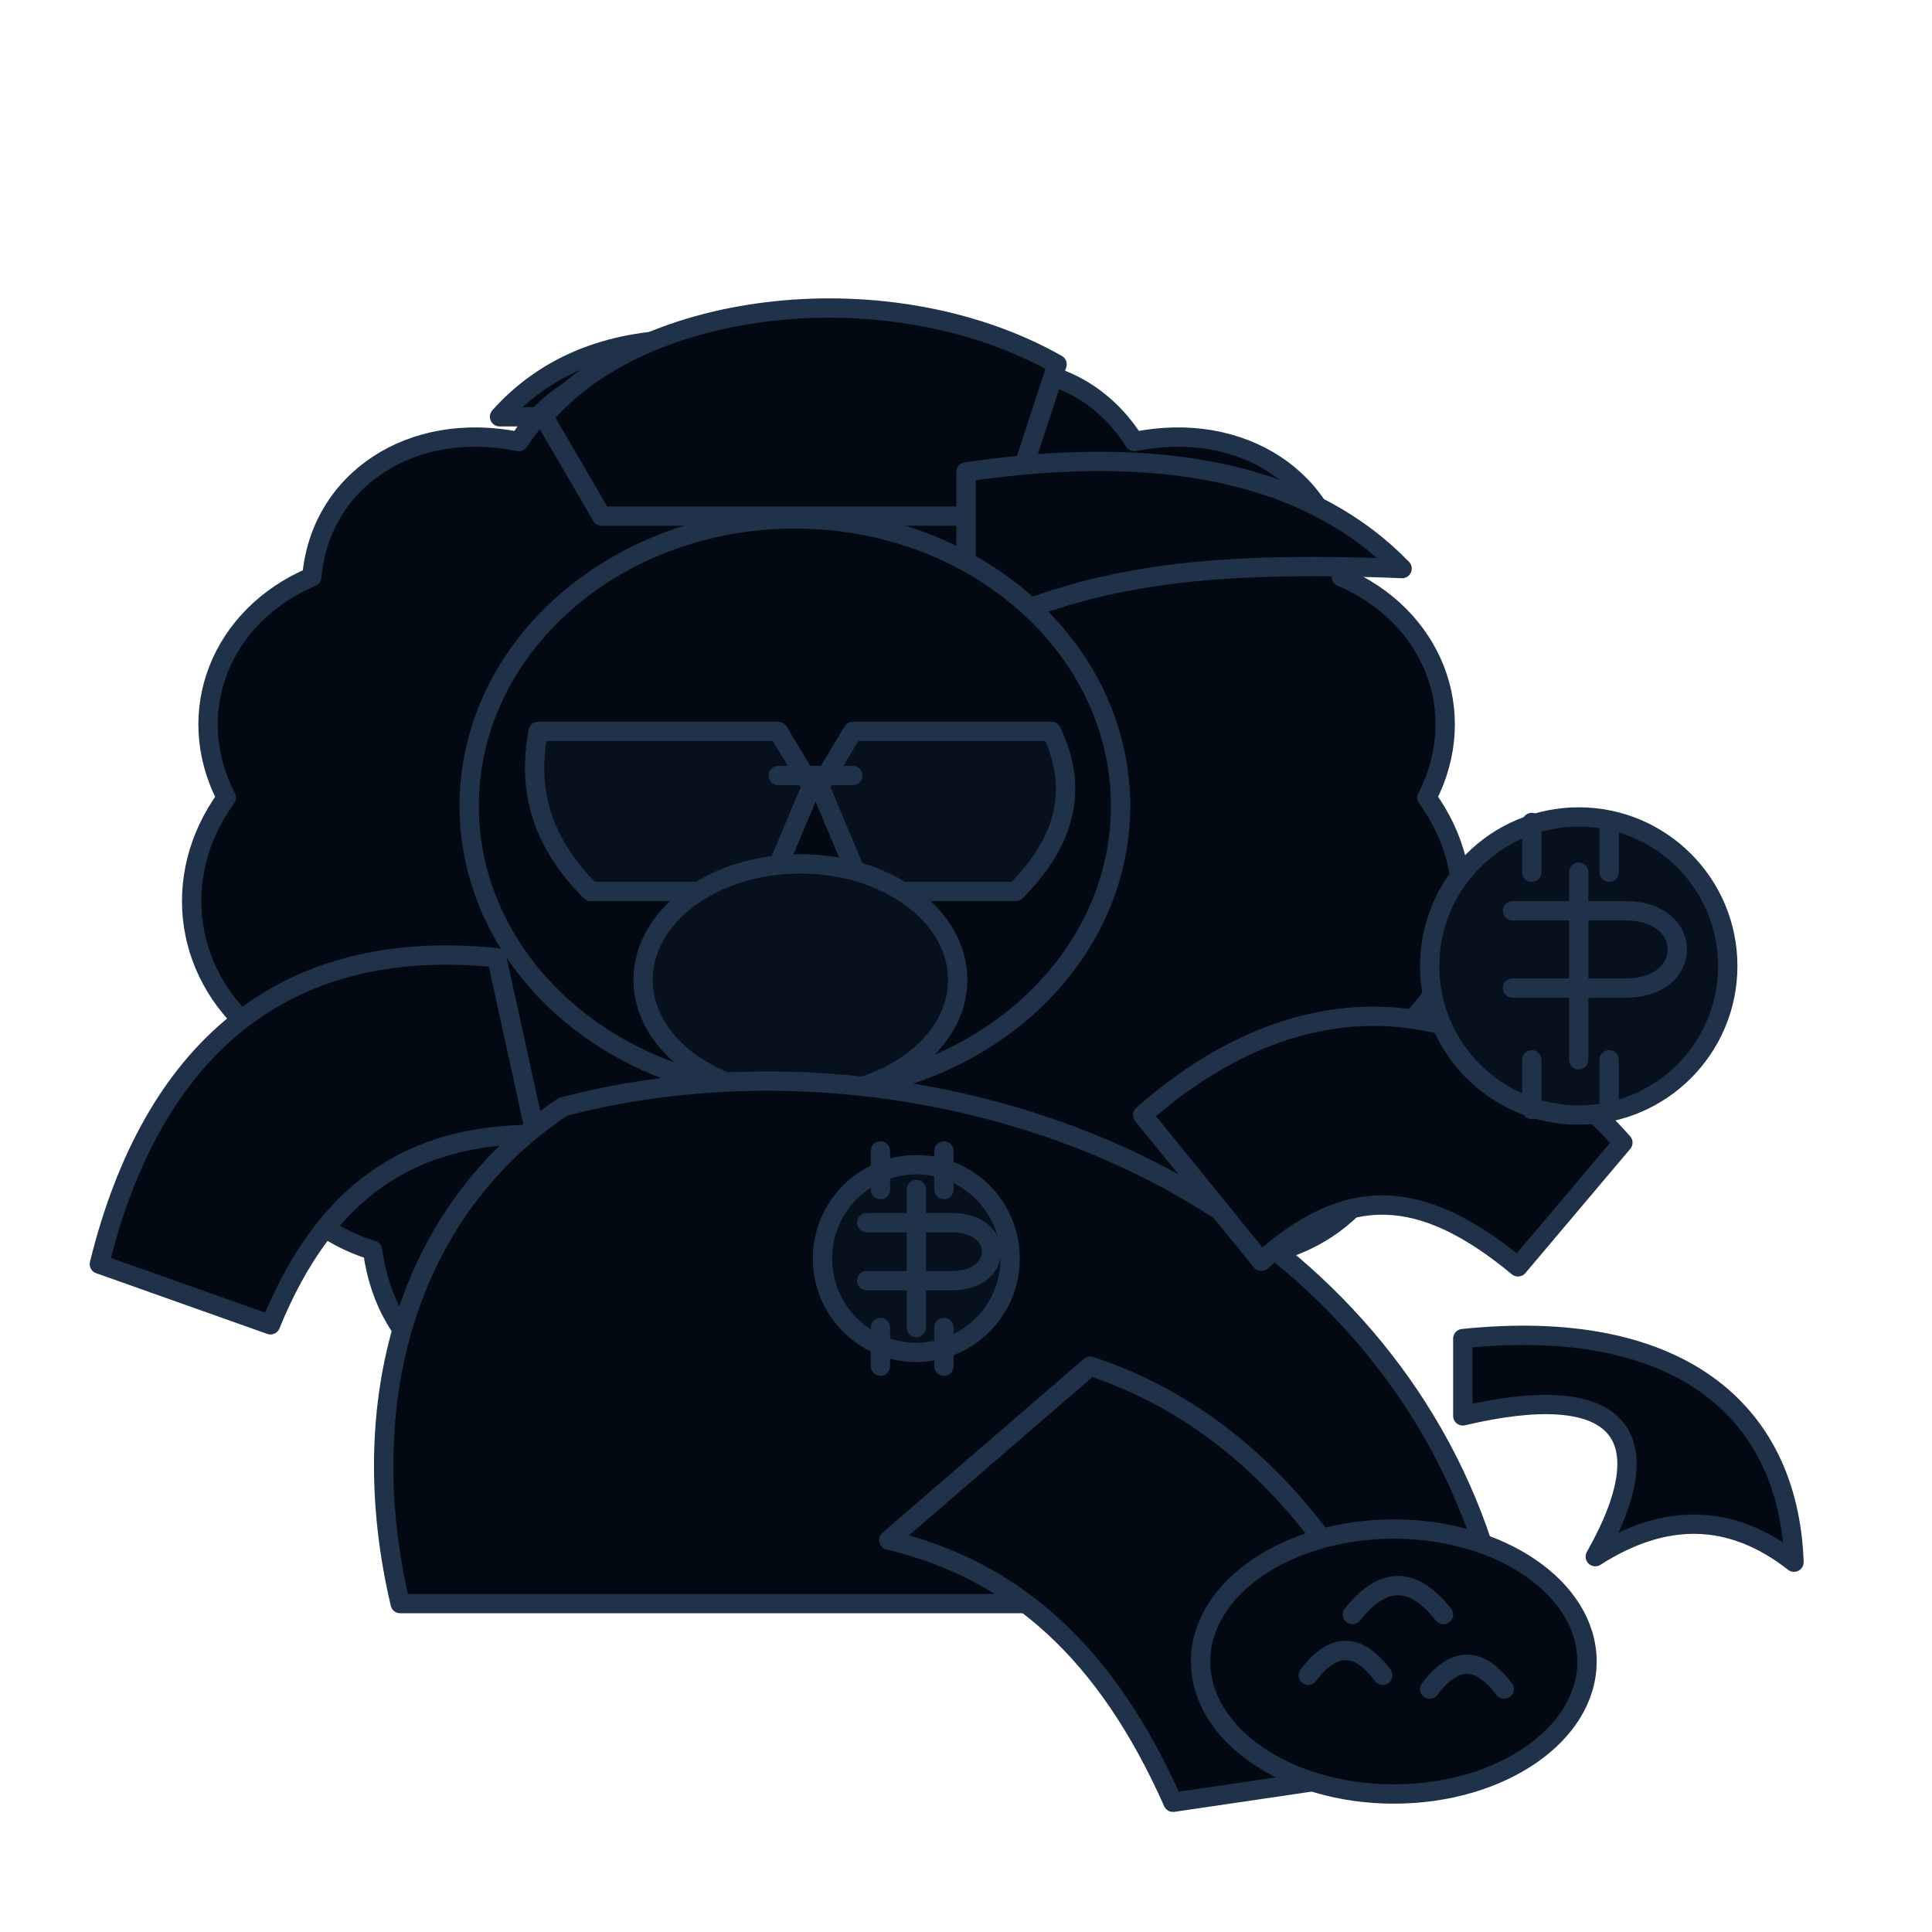
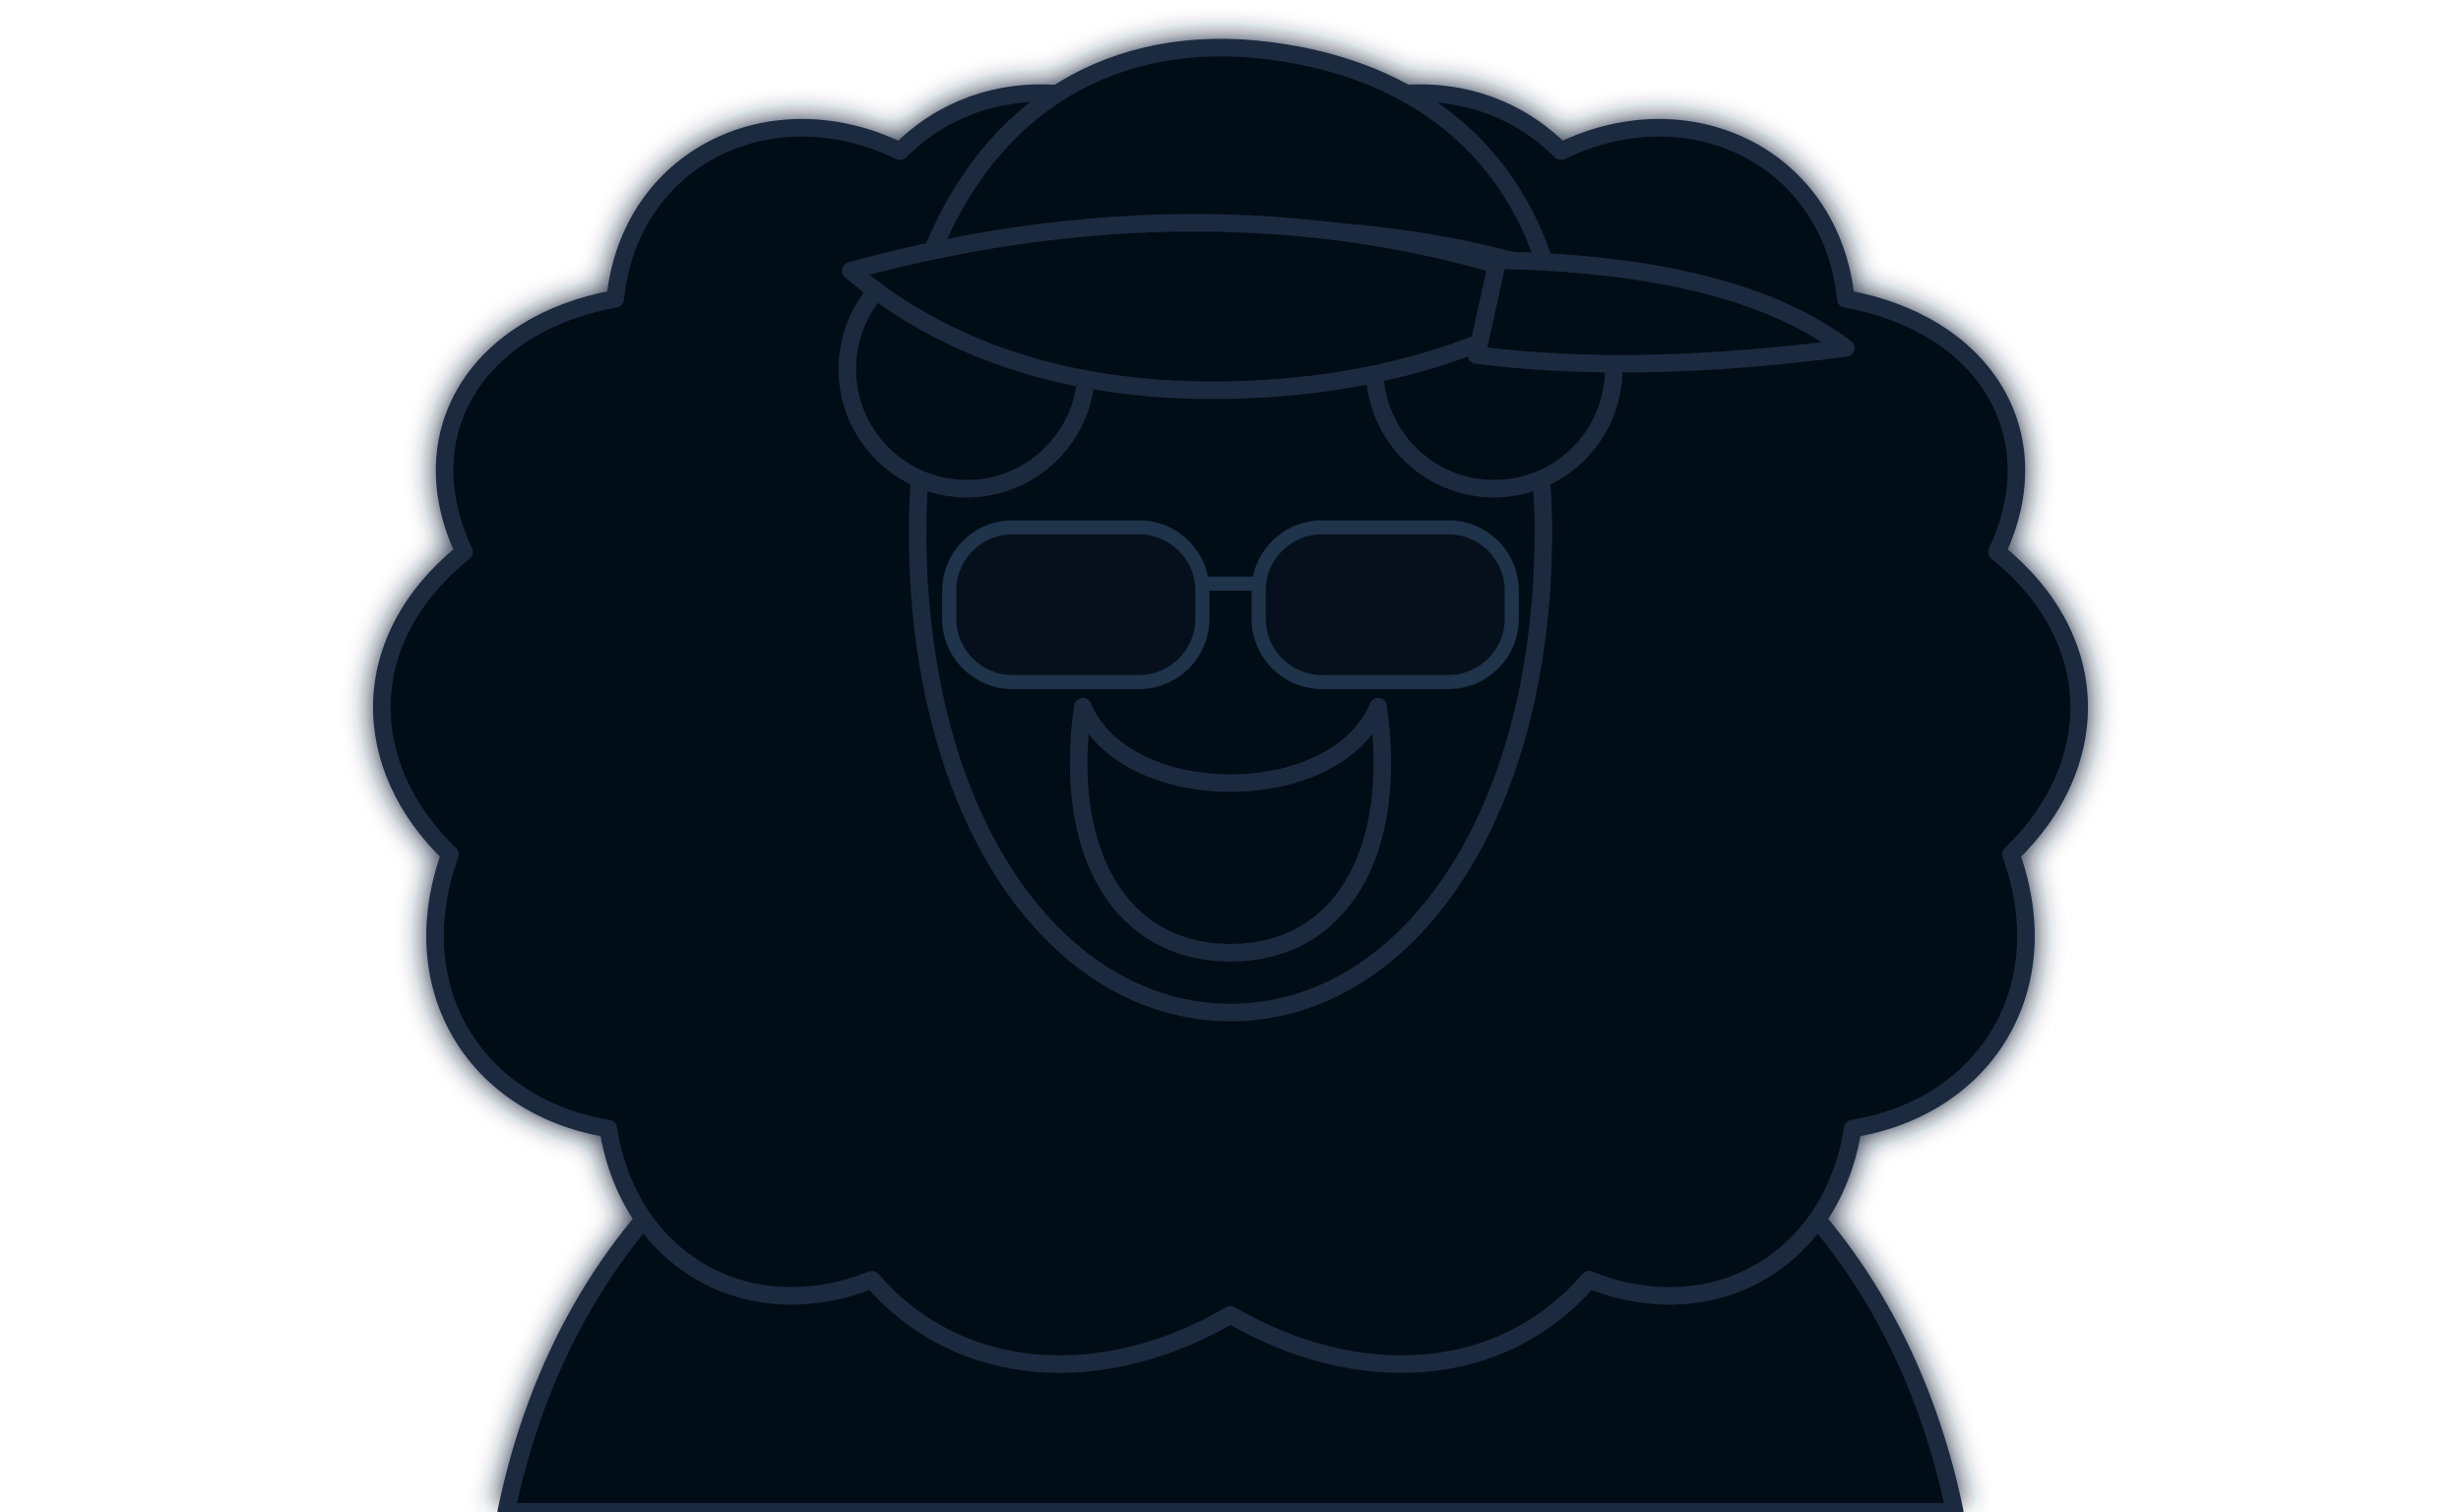
- <svg xmlns="http://www.w3.org/2000/svg" viewBox="0 0 700 700">
-   <g fill="#020913" stroke="#20314a" stroke-width="7" stroke-linejoin="round" stroke-linecap="round">
-     <path d="M282 151c-37-27-75-21-94 9-39-8-72 14-75 49-33 14-47 49-31 80-21 29-15 66 13 87-11 34 7 67 40 77 5 38 36 58 72 48 22 31 61 37 91 16 33 21 72 15 94-16 36 10 67-10 72-48 33-10 51-43 40-77 28-21 34-58 13-87 16-31 2-66-31-80-3-35-36-57-75-49-19-30-57-36-94-9-16-18-39-28-68-28s-52 10-68 28z" />
-     <path d="M197 151c36-43 126-53 186-19l-18 55H218z" />
-     <path d="M350 171c74-11 126 2 158 35-74-3-114 3-158 24z" />
-     <ellipse cx="288" cy="292" rx="118" ry="104" />
-     <path d="M195 265h87l12 20-16 38h-64c-18-18-23-37-19-58zM381 265h-72l-12 20 16 38h55c18-18 23-37 13-58z" fill="#07111d" />
-     <path d="M282 281h27" fill="none" />
-     <ellipse cx="290" cy="355" rx="57" ry="42" fill="#07111d" />
-     <path d="M180 347c-78-8-125 34-144 111l62 22c20-49 51-69 96-69z" />
-     <path d="M204 401c80-21 175-6 243 41 47 32 83 80 96 139H145c-17-72 2-142 59-180z" />
-     <path d="M414 404c60-53 125-45 174 10l-38 45c-35-29-62-30-93-2z" />
-     <circle cx="572" cy="350" r="54" fill="#07111d" />
-     <path d="M572 316v68M548 330h41c25 0 25 28 0 28h-41M555 316v-18M583 316v-18M555 384v18M583 384v18" fill="none" />
-     <circle cx="332" cy="456" r="34" fill="#07111d" />
-     <path d="M332 431v50M314 443h31c19 0 19 21 0 21h-31M319 431v-14M342 431v-14M319 481v14M342 481v14" fill="none" />
-     <path d="M395 495c55 18 99 66 125 144l-95 14c-24-54-57-84-103-95z" />
-     <ellipse cx="505" cy="602" rx="70" ry="48" />
-     <path d="M490 585c11-14 22-14 33 0M474 607c9-12 18-12 27 0M518 612c9-12 18-12 27 0" fill="none" />
-     <path d="M530 485c77-8 118 25 120 81-23-18-47-18-72-2 26-46 7-64-48-51z" />
+ <svg xmlns="http://www.w3.org/2000/svg" viewBox="0 0 700 430" preserveAspectRatio="xMidYMid meet">
+   <defs>
+     <filter id="soft" x="-20%" y="-20%" width="140%" height="140%">
+       <feGaussianBlur stdDeviation="4" result="b" />
+       <feMerge>
+         <feMergeNode in="b" />
+         <feMergeNode in="SourceGraphic" />
+       </feMerge>
+     </filter>
+   </defs>
+   <g fill="#020914" stroke="#1b2b40" stroke-width="5" stroke-linejoin="round" stroke-linecap="round" filter="url(#soft)">
+     <path d="M144 430c18-87 81-133 151-144 23-4 37-16 40-35h30c3 19 17 31 40 35 70 11 133 57 151 144z" />
+     <path d="M350 50       c31-29 70-31 94-7       c37-18 77 2 81 42       c39 7 59 38 43 72       c31 25 30 61 4 86       c14 39-8 72-45 78       c-6 38-40 57-75 43       c-25 29-66 31-102 10       c-36 21-77 19-102-10       c-35 14-69-5-75-43       c-37-6-59-39-45-78       c-26-25-27-61 4-86       c-16-34 4-65 43-72       c4-40 44-60 81-42       c24-24 63-22 94 7z" />
+     <path d="M261 151c0-70 39-112 89-112s89 42 89 112c0 83-40 137-89 137s-89-54-89-137z" />
+     <circle cx="275" cy="105" r="34" />
+     <circle cx="425" cy="105" r="34" />
+     <path d="M262 80c16-48 52-70 95-66 42 4 72 26 83 63-54-17-125-16-178 3z" />
+     <path d="M242 77c73-20 144-18 207 6-26 17-61 28-104 28-41 0-76-11-103-34z" />
+     <path d="M426 74c48 1 79 10 99 25-39 5-73 6-105 2z" />
+     <path d="M308 201c12 29 72 29 84 0 6 42-11 70-42 70s-48-28-42-70z" />
+   </g>
+   <g fill="#07111f" stroke="#243a53" stroke-width="4" opacity=".85">
+     <rect x="270" y="150" width="72" height="44" rx="18" />
+     <rect x="358" y="150" width="72" height="44" rx="18" />
+     <path d="M342 166h16" fill="none" />
  </g>
</svg>
